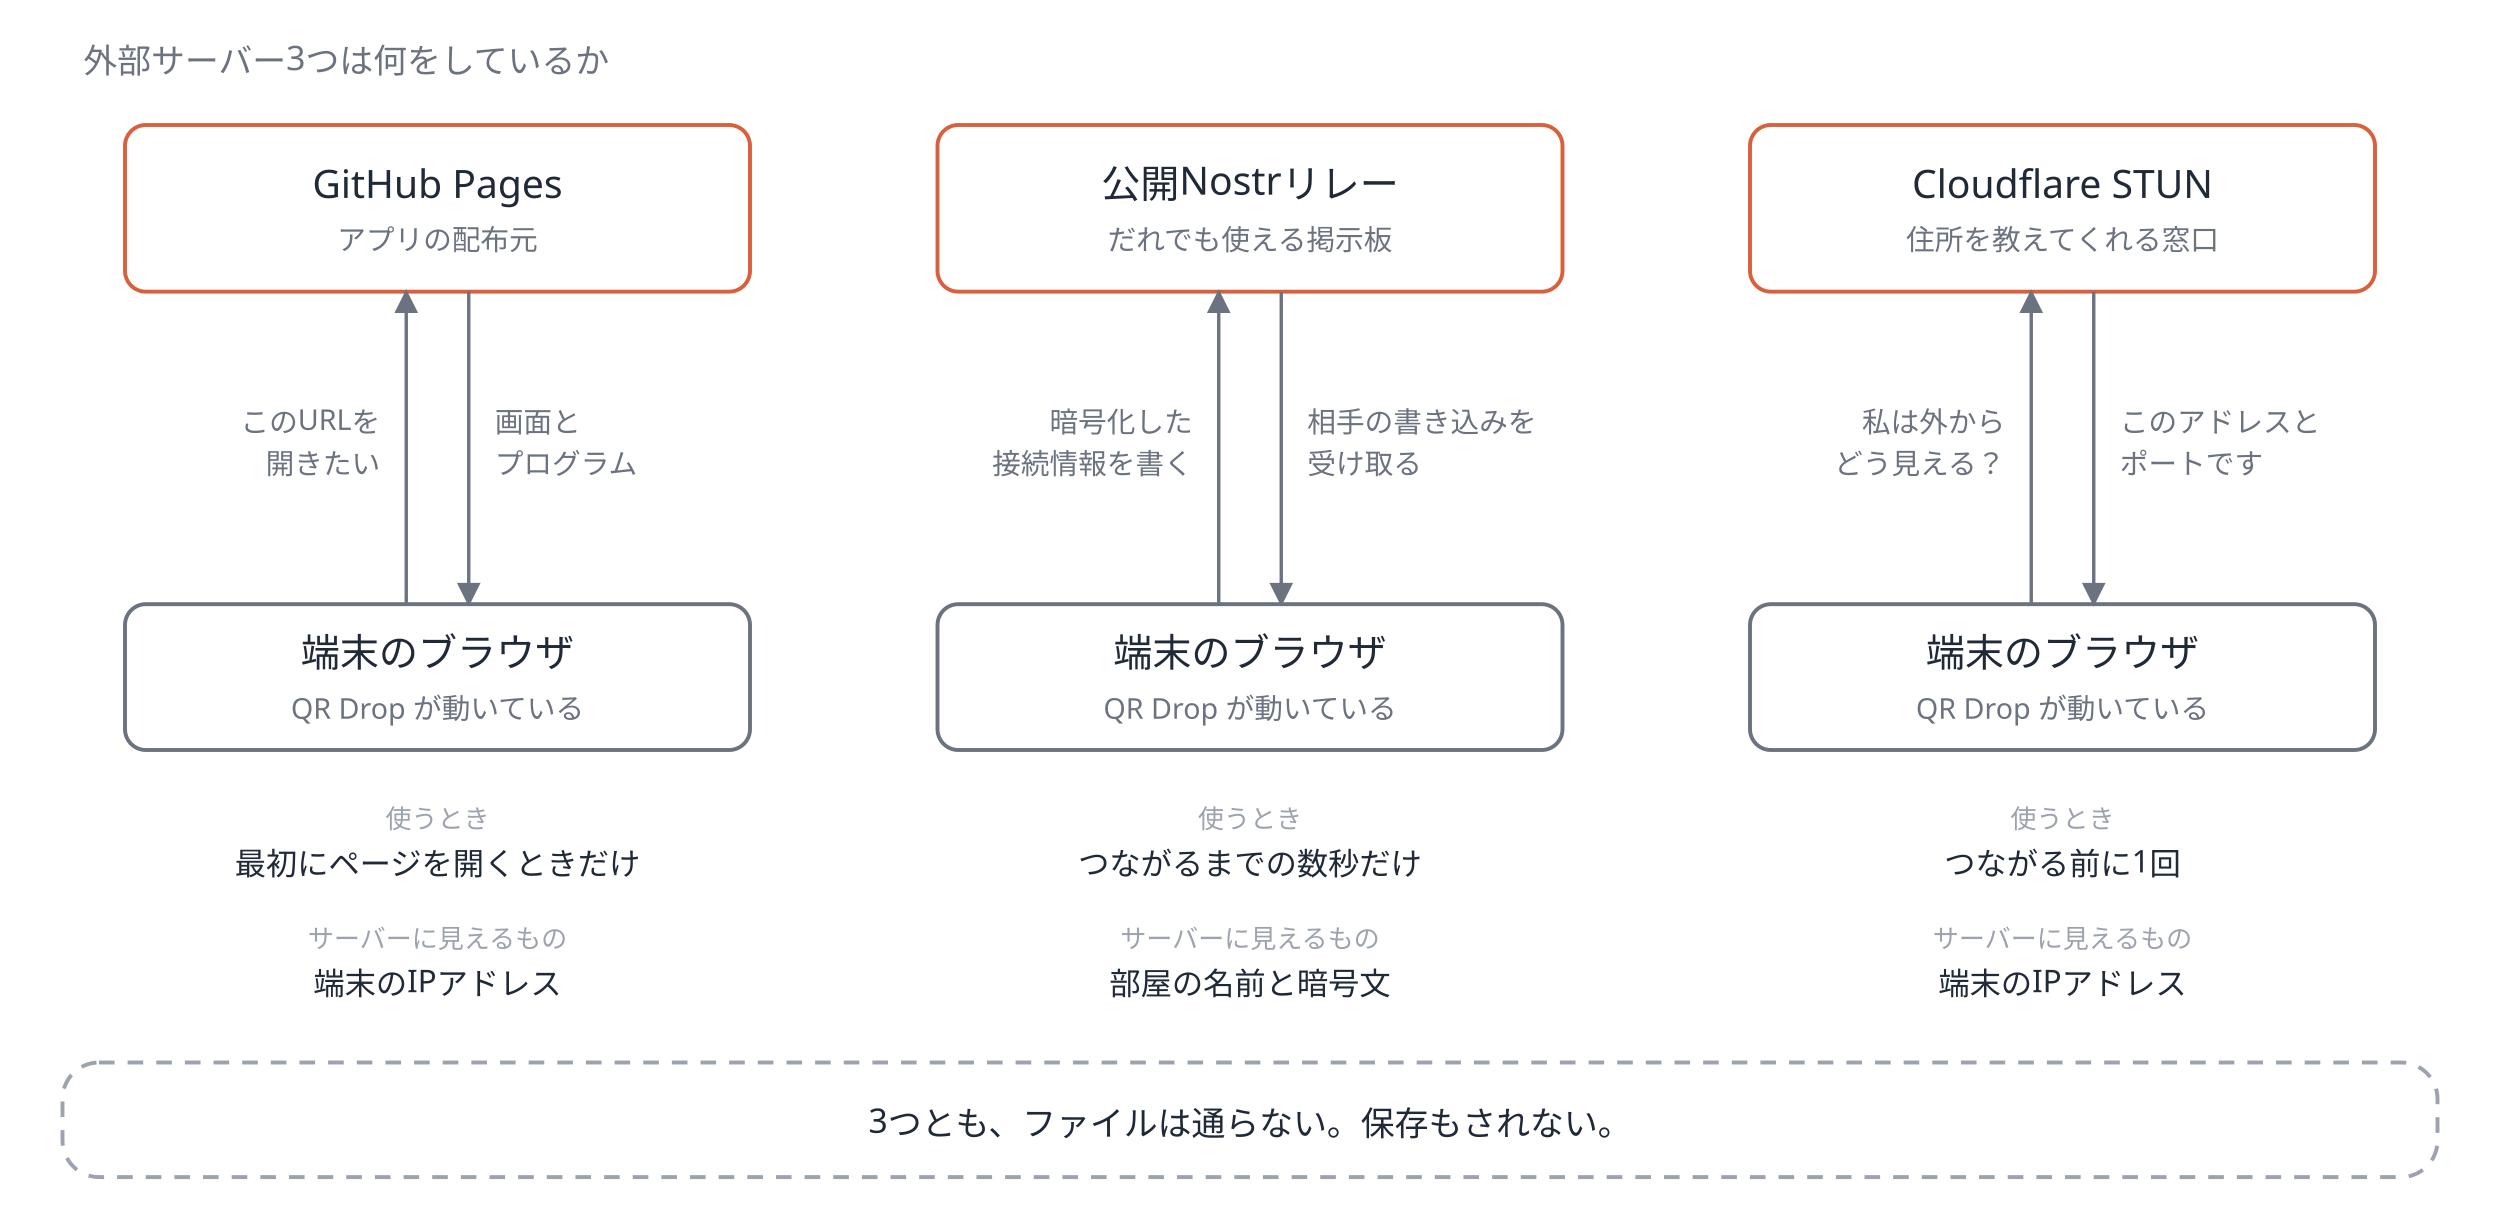
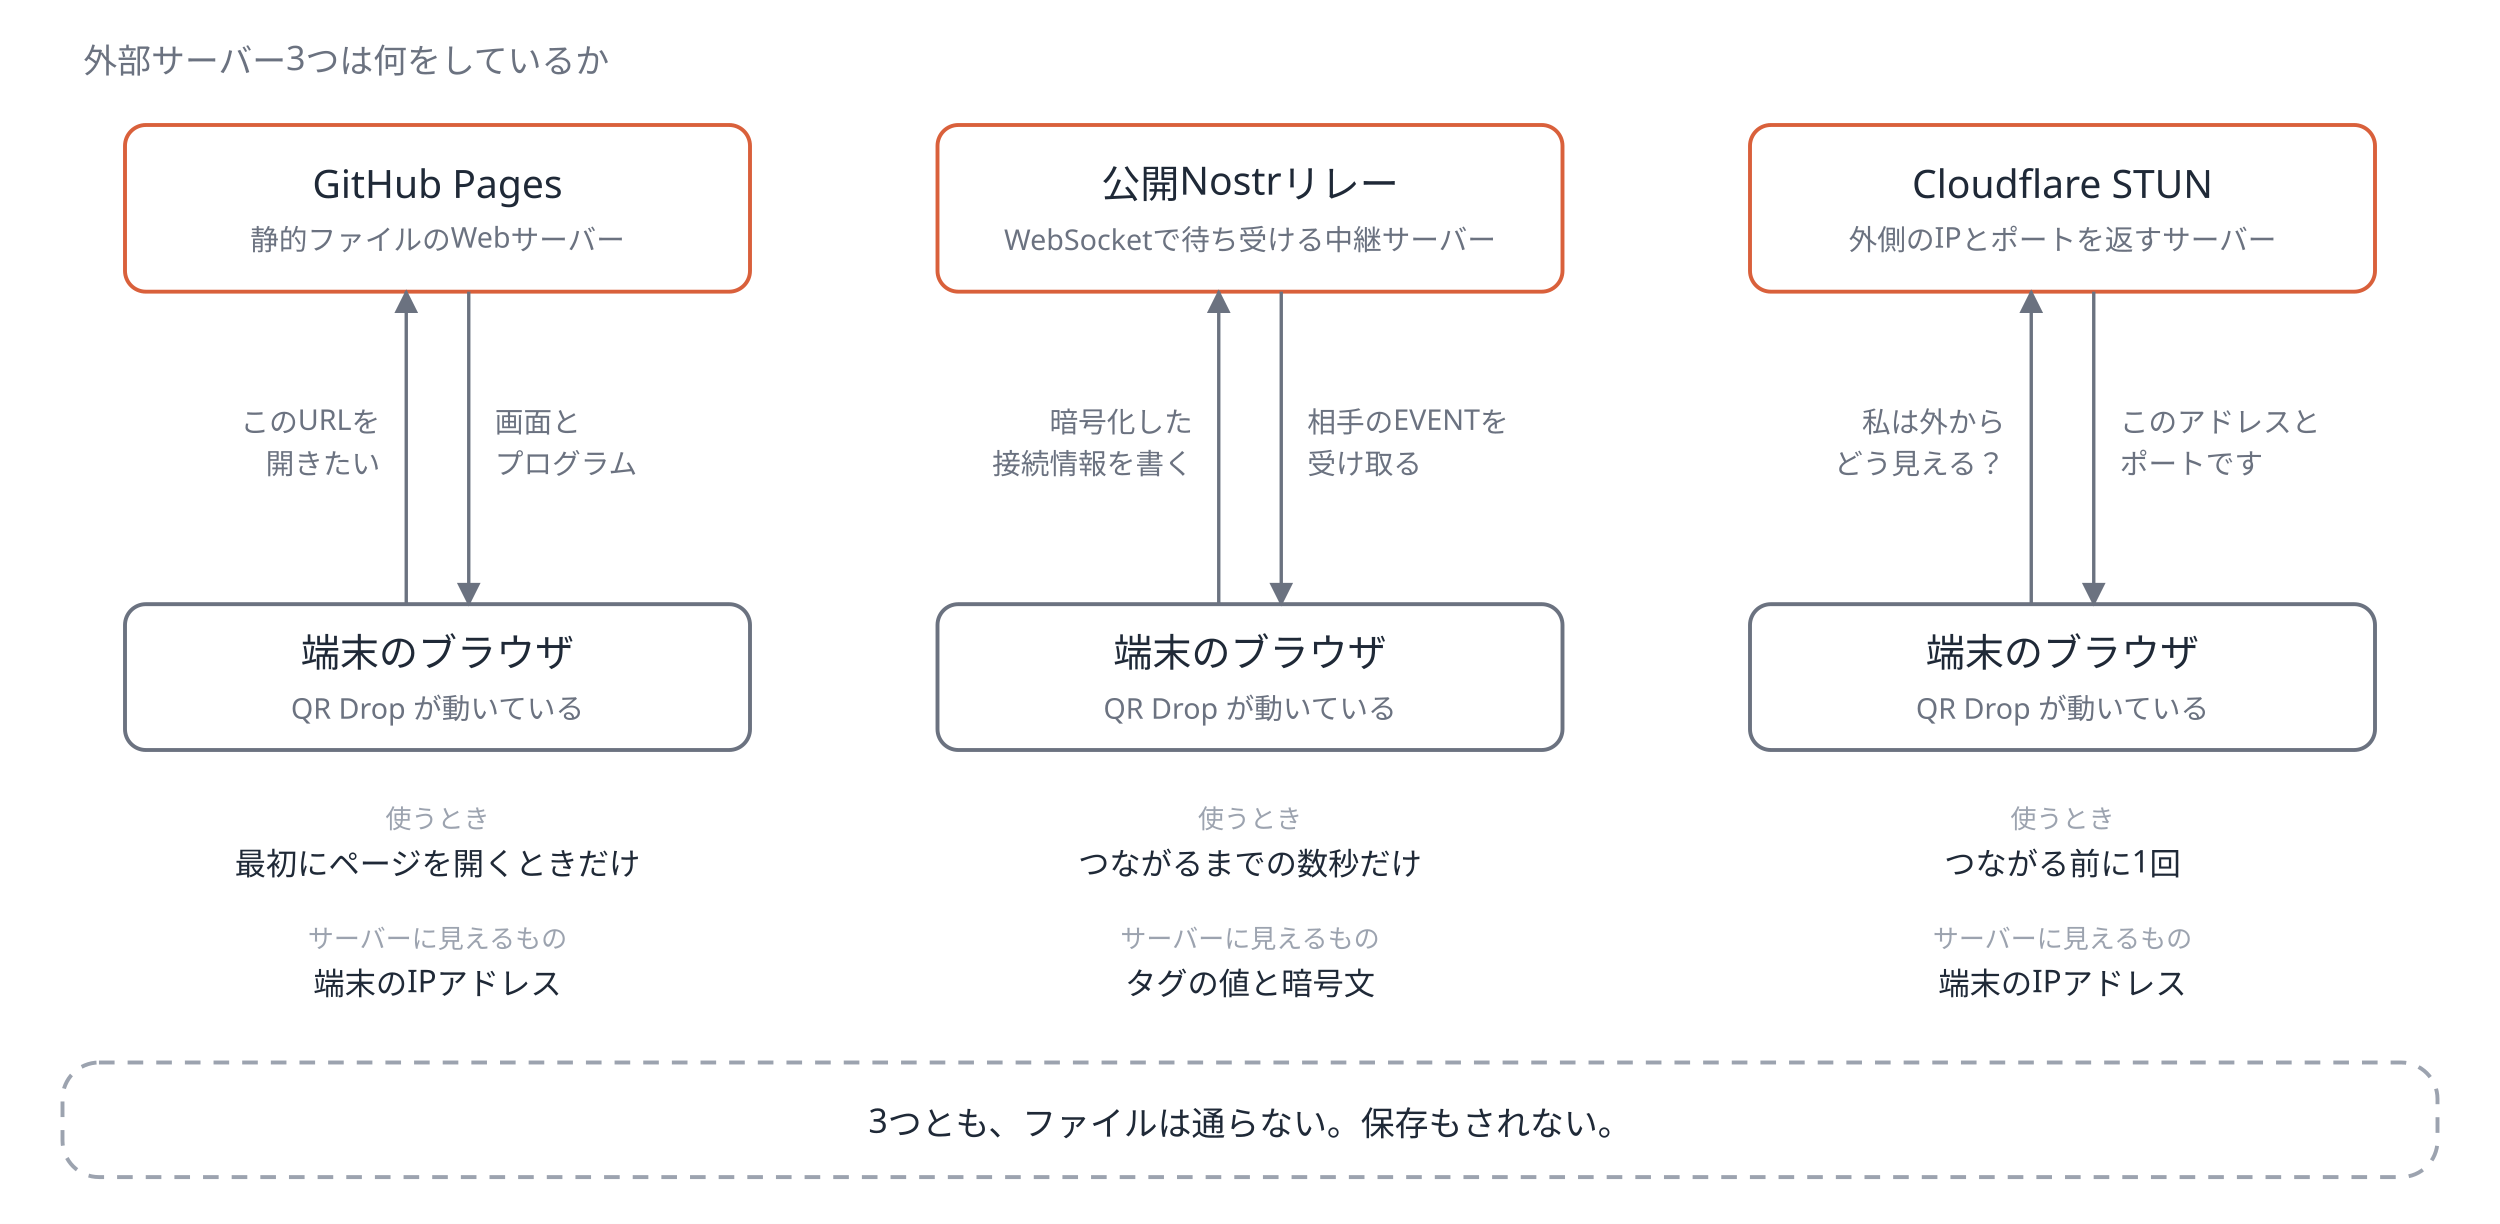
<svg xmlns="http://www.w3.org/2000/svg" viewBox="0 0 960 470" font-family="'Noto Sans JP','Hiragino Sans',sans-serif">
  <defs>
    <marker id="arrow" viewBox="0 0 10 10" refX="9" refY="5" markerWidth="7" markerHeight="7" orient="auto-start-reverse">
      <path d="M0,0 L10,5 L0,10 z" fill="#6b7280" />
    </marker>
    <marker id="arrow-p" viewBox="0 0 10 10" refX="9" refY="5" markerWidth="7" markerHeight="7" orient="auto-start-reverse">
      <path d="M0,0 L10,5 L0,10 z" fill="#7a6fd0" />
    </marker>
  </defs>
  <rect width="960" height="470" fill="#ffffff" />
  <text x="32" y="28" font-size="13" text-anchor="start" fill="#6b7280">外部サーバー3つは何をしているか</text>
  <rect x="48" y="48" width="240" height="64" rx="8" fill="none" stroke="#d9603b" stroke-width="1.5" />
  <text x="168.0" y="76.0" font-size="15" text-anchor="middle" fill="#1f2937">GitHub Pages</text>
-   <text x="168.0" y="96.0" font-size="11" text-anchor="middle" fill="#6b7280">アプリの配布元</text>
+   <text x="168.0" y="96.0" font-size="11" text-anchor="middle" fill="#6b7280">静的ファイルのWebサーバー</text>
  <line x1="156" y1="232" x2="156" y2="112" stroke="#6b7280" stroke-width="1.3" marker-end="url(#arrow)" />
  <text x="146" y="166" font-size="11" text-anchor="end" fill="#6b7280">このURLを</text>
  <text x="146" y="182" font-size="11" text-anchor="end" fill="#6b7280">開きたい</text>
  <line x1="180" y1="112" x2="180" y2="232" stroke="#6b7280" stroke-width="1.3" marker-end="url(#arrow)" />
  <text x="190" y="166" font-size="11" text-anchor="start" fill="#6b7280">画面と</text>
  <text x="190" y="182" font-size="11" text-anchor="start" fill="#6b7280">プログラム</text>
  <rect x="48" y="232" width="240" height="56" rx="8" fill="none" stroke="#6b7280" stroke-width="1.5" />
  <text x="168.0" y="256.0" font-size="15" text-anchor="middle" fill="#1f2937">端末のブラウザ</text>
  <text x="168.0" y="276.0" font-size="11" text-anchor="middle" fill="#6b7280">QR Drop が動いている</text>
  <text x="168" y="318" font-size="10" text-anchor="middle" fill="#9ca3af">使うとき</text>
  <text x="168" y="336" font-size="12" text-anchor="middle" fill="#1f2937">最初にページを開くときだけ</text>
  <text x="168" y="364" font-size="10" text-anchor="middle" fill="#9ca3af">サーバーに見えるもの</text>
  <text x="168" y="382" font-size="12" text-anchor="middle" fill="#1f2937">端末のIPアドレス</text>
  <rect x="360" y="48" width="240" height="64" rx="8" fill="none" stroke="#d9603b" stroke-width="1.5" />
  <text x="480.0" y="76.0" font-size="15" text-anchor="middle" fill="#1f2937">公開Nostrリレー</text>
-   <text x="480.0" y="96.0" font-size="11" text-anchor="middle" fill="#6b7280">だれでも使える掲示板</text>
+   <text x="480.0" y="96.0" font-size="11" text-anchor="middle" fill="#6b7280">WebSocketで待ち受ける中継サーバー</text>
  <line x1="468" y1="232" x2="468" y2="112" stroke="#6b7280" stroke-width="1.3" marker-end="url(#arrow)" />
  <text x="458" y="166" font-size="11" text-anchor="end" fill="#6b7280">暗号化した</text>
  <text x="458" y="182" font-size="11" text-anchor="end" fill="#6b7280">接続情報を書く</text>
  <line x1="492" y1="112" x2="492" y2="232" stroke="#6b7280" stroke-width="1.3" marker-end="url(#arrow)" />
-   <text x="502" y="166" font-size="11" text-anchor="start" fill="#6b7280">相手の書き込みを</text>
+   <text x="502" y="166" font-size="11" text-anchor="start" fill="#6b7280">相手のEVENTを</text>
  <text x="502" y="182" font-size="11" text-anchor="start" fill="#6b7280">受け取る</text>
  <rect x="360" y="232" width="240" height="56" rx="8" fill="none" stroke="#6b7280" stroke-width="1.5" />
  <text x="480.0" y="256.0" font-size="15" text-anchor="middle" fill="#1f2937">端末のブラウザ</text>
  <text x="480.0" y="276.0" font-size="11" text-anchor="middle" fill="#6b7280">QR Drop が動いている</text>
  <text x="480" y="318" font-size="10" text-anchor="middle" fill="#9ca3af">使うとき</text>
  <text x="480" y="336" font-size="12" text-anchor="middle" fill="#1f2937">つながるまでの数秒だけ</text>
  <text x="480" y="364" font-size="10" text-anchor="middle" fill="#9ca3af">サーバーに見えるもの</text>
-   <text x="480" y="382" font-size="12" text-anchor="middle" fill="#1f2937">部屋の名前と暗号文</text>
+   <text x="480" y="382" font-size="12" text-anchor="middle" fill="#1f2937">タグの値と暗号文</text>
  <rect x="672" y="48" width="240" height="64" rx="8" fill="none" stroke="#d9603b" stroke-width="1.5" />
  <text x="792.0" y="76.0" font-size="15" text-anchor="middle" fill="#1f2937">Cloudflare STUN</text>
-   <text x="792.0" y="96.0" font-size="11" text-anchor="middle" fill="#6b7280">住所を教えてくれる窓口</text>
+   <text x="792.0" y="96.0" font-size="11" text-anchor="middle" fill="#6b7280">外側のIPとポートを返すサーバー</text>
  <line x1="780" y1="232" x2="780" y2="112" stroke="#6b7280" stroke-width="1.3" marker-end="url(#arrow)" />
  <text x="770" y="166" font-size="11" text-anchor="end" fill="#6b7280">私は外から</text>
  <text x="770" y="182" font-size="11" text-anchor="end" fill="#6b7280">どう見える？</text>
  <line x1="804" y1="112" x2="804" y2="232" stroke="#6b7280" stroke-width="1.3" marker-end="url(#arrow)" />
  <text x="814" y="166" font-size="11" text-anchor="start" fill="#6b7280">このアドレスと</text>
  <text x="814" y="182" font-size="11" text-anchor="start" fill="#6b7280">ポートです</text>
  <rect x="672" y="232" width="240" height="56" rx="8" fill="none" stroke="#6b7280" stroke-width="1.5" />
  <text x="792.0" y="256.0" font-size="15" text-anchor="middle" fill="#1f2937">端末のブラウザ</text>
  <text x="792.0" y="276.0" font-size="11" text-anchor="middle" fill="#6b7280">QR Drop が動いている</text>
  <text x="792" y="318" font-size="10" text-anchor="middle" fill="#9ca3af">使うとき</text>
  <text x="792" y="336" font-size="12" text-anchor="middle" fill="#1f2937">つながる前に1回</text>
  <text x="792" y="364" font-size="10" text-anchor="middle" fill="#9ca3af">サーバーに見えるもの</text>
  <text x="792" y="382" font-size="12" text-anchor="middle" fill="#1f2937">端末のIPアドレス</text>
  <rect x="24" y="408" width="912" height="44" rx="14" fill="none" stroke="#9ca3af" stroke-width="1.5" stroke-dasharray="6 5" />
  <text x="480" y="435" font-size="13" text-anchor="middle" fill="#1f2937">3つとも、ファイルは通らない。保存もされない。</text>
</svg>
